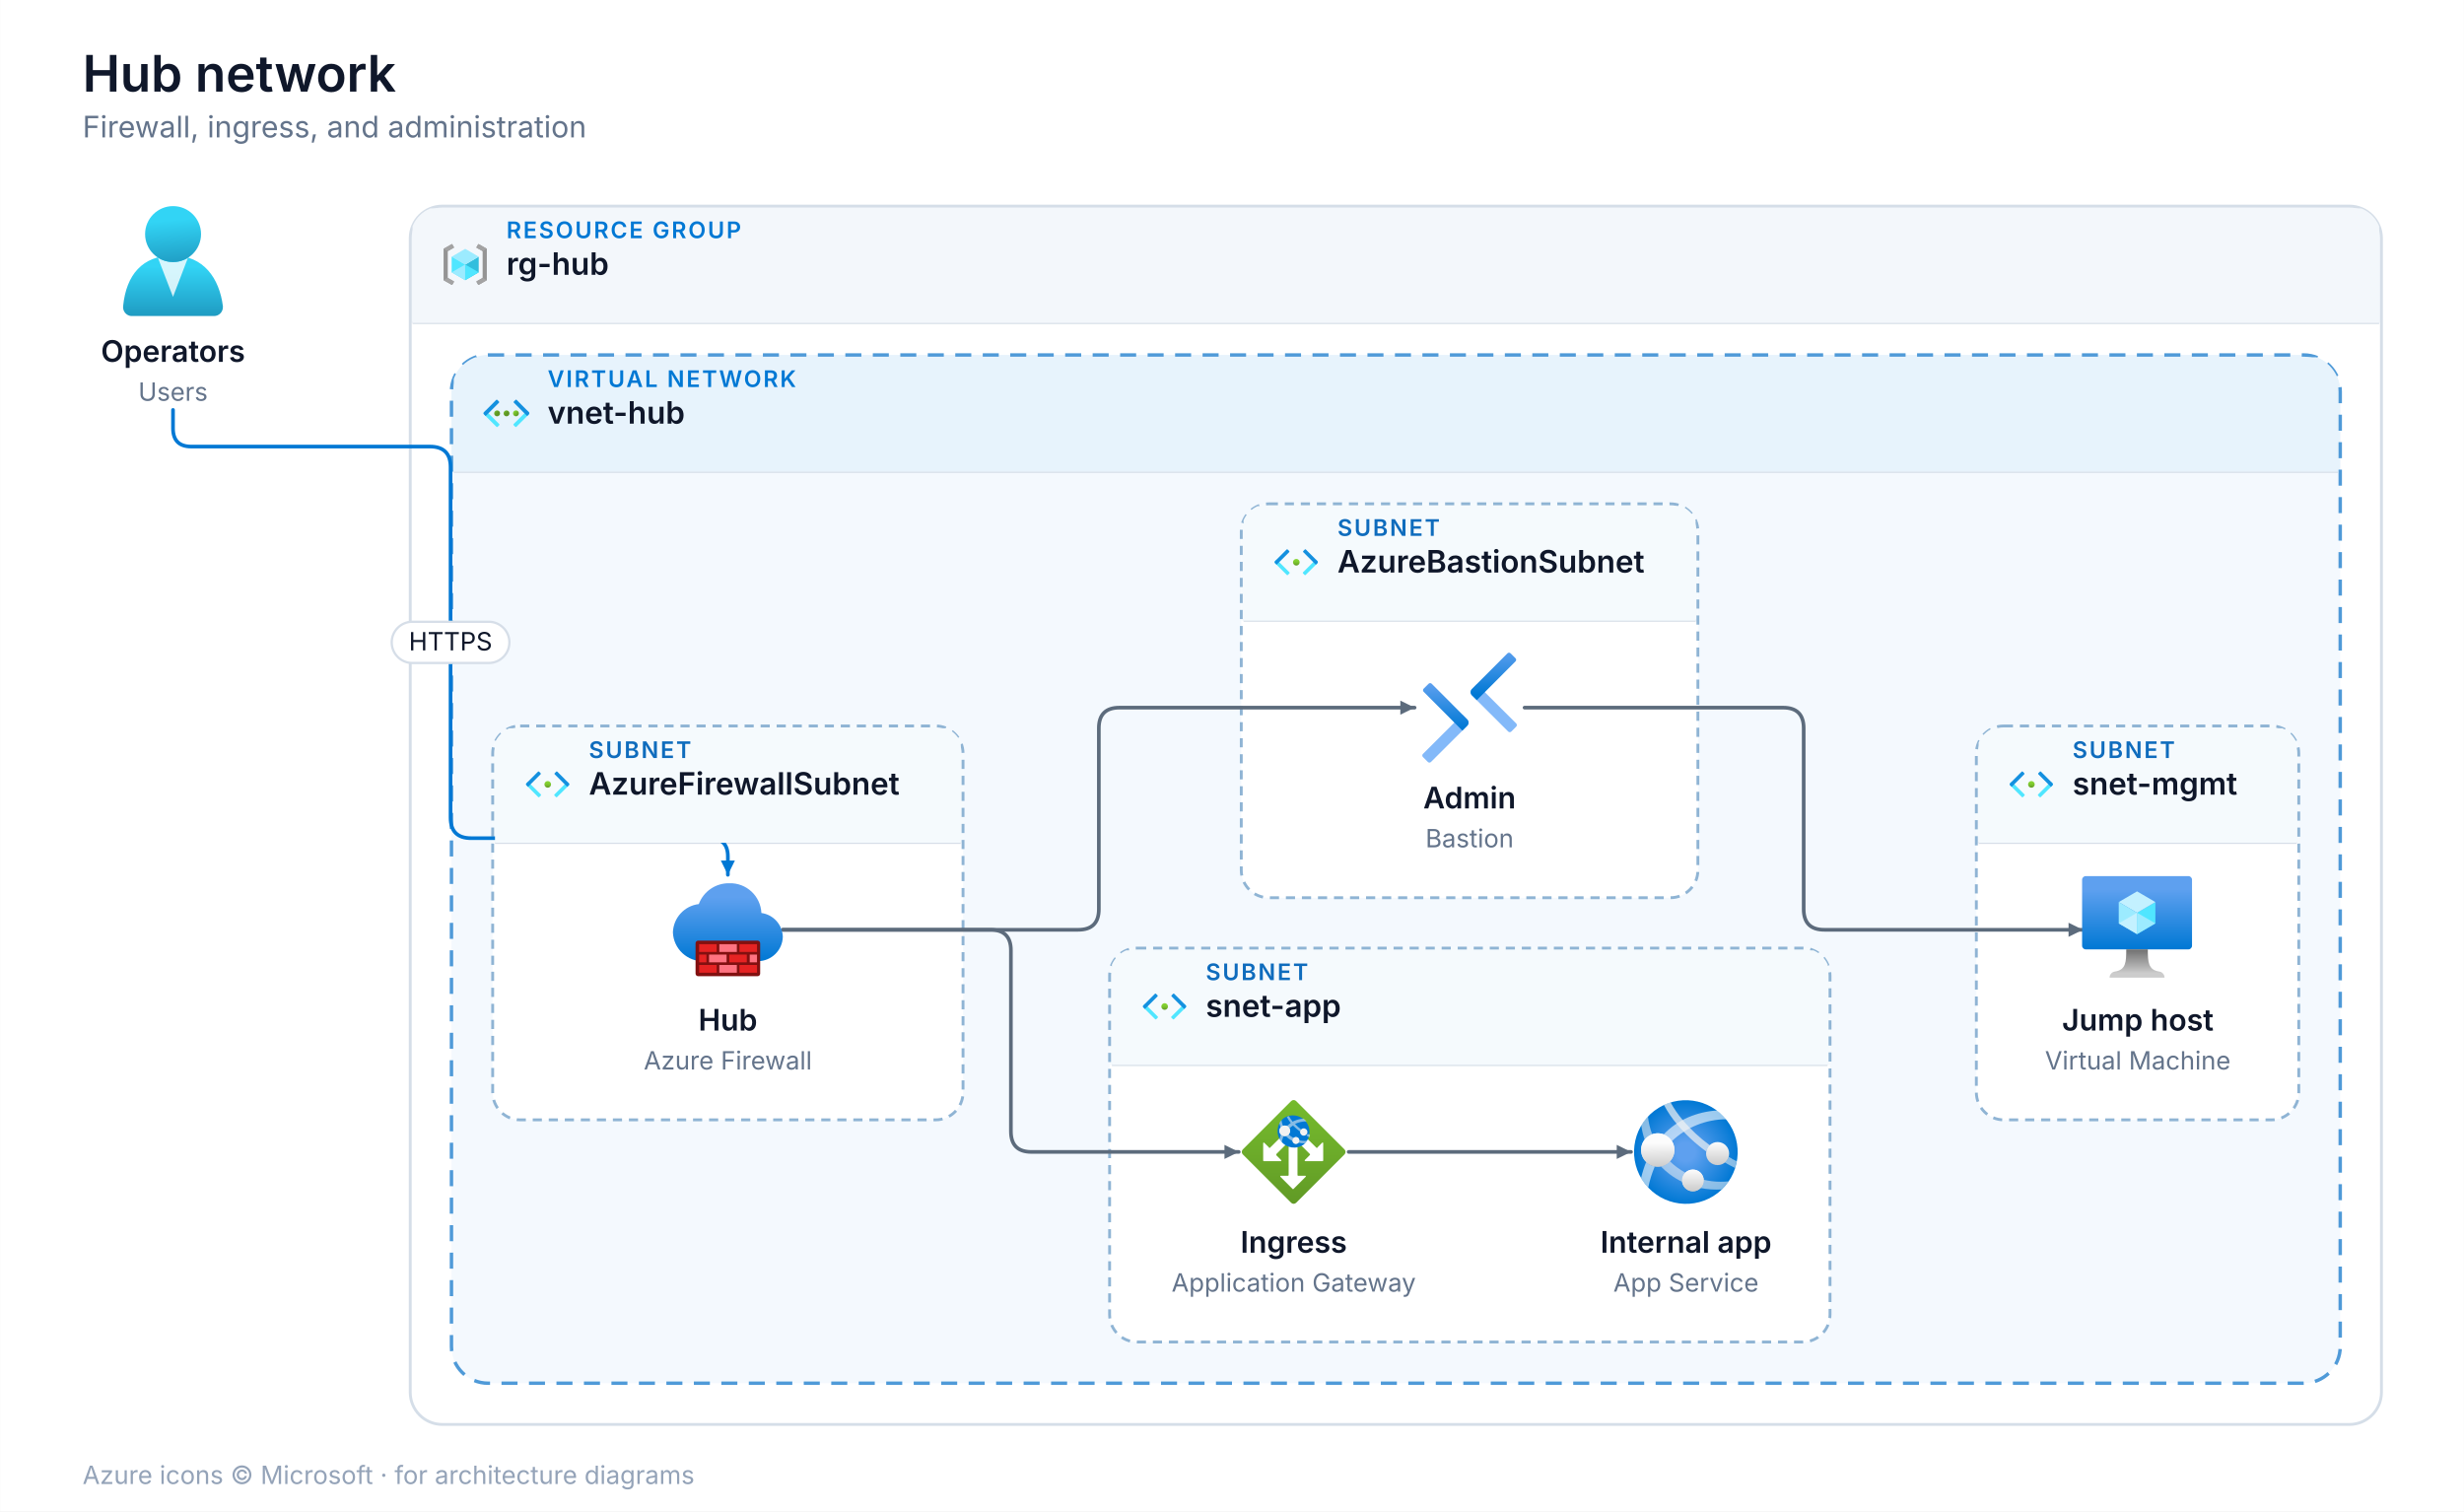
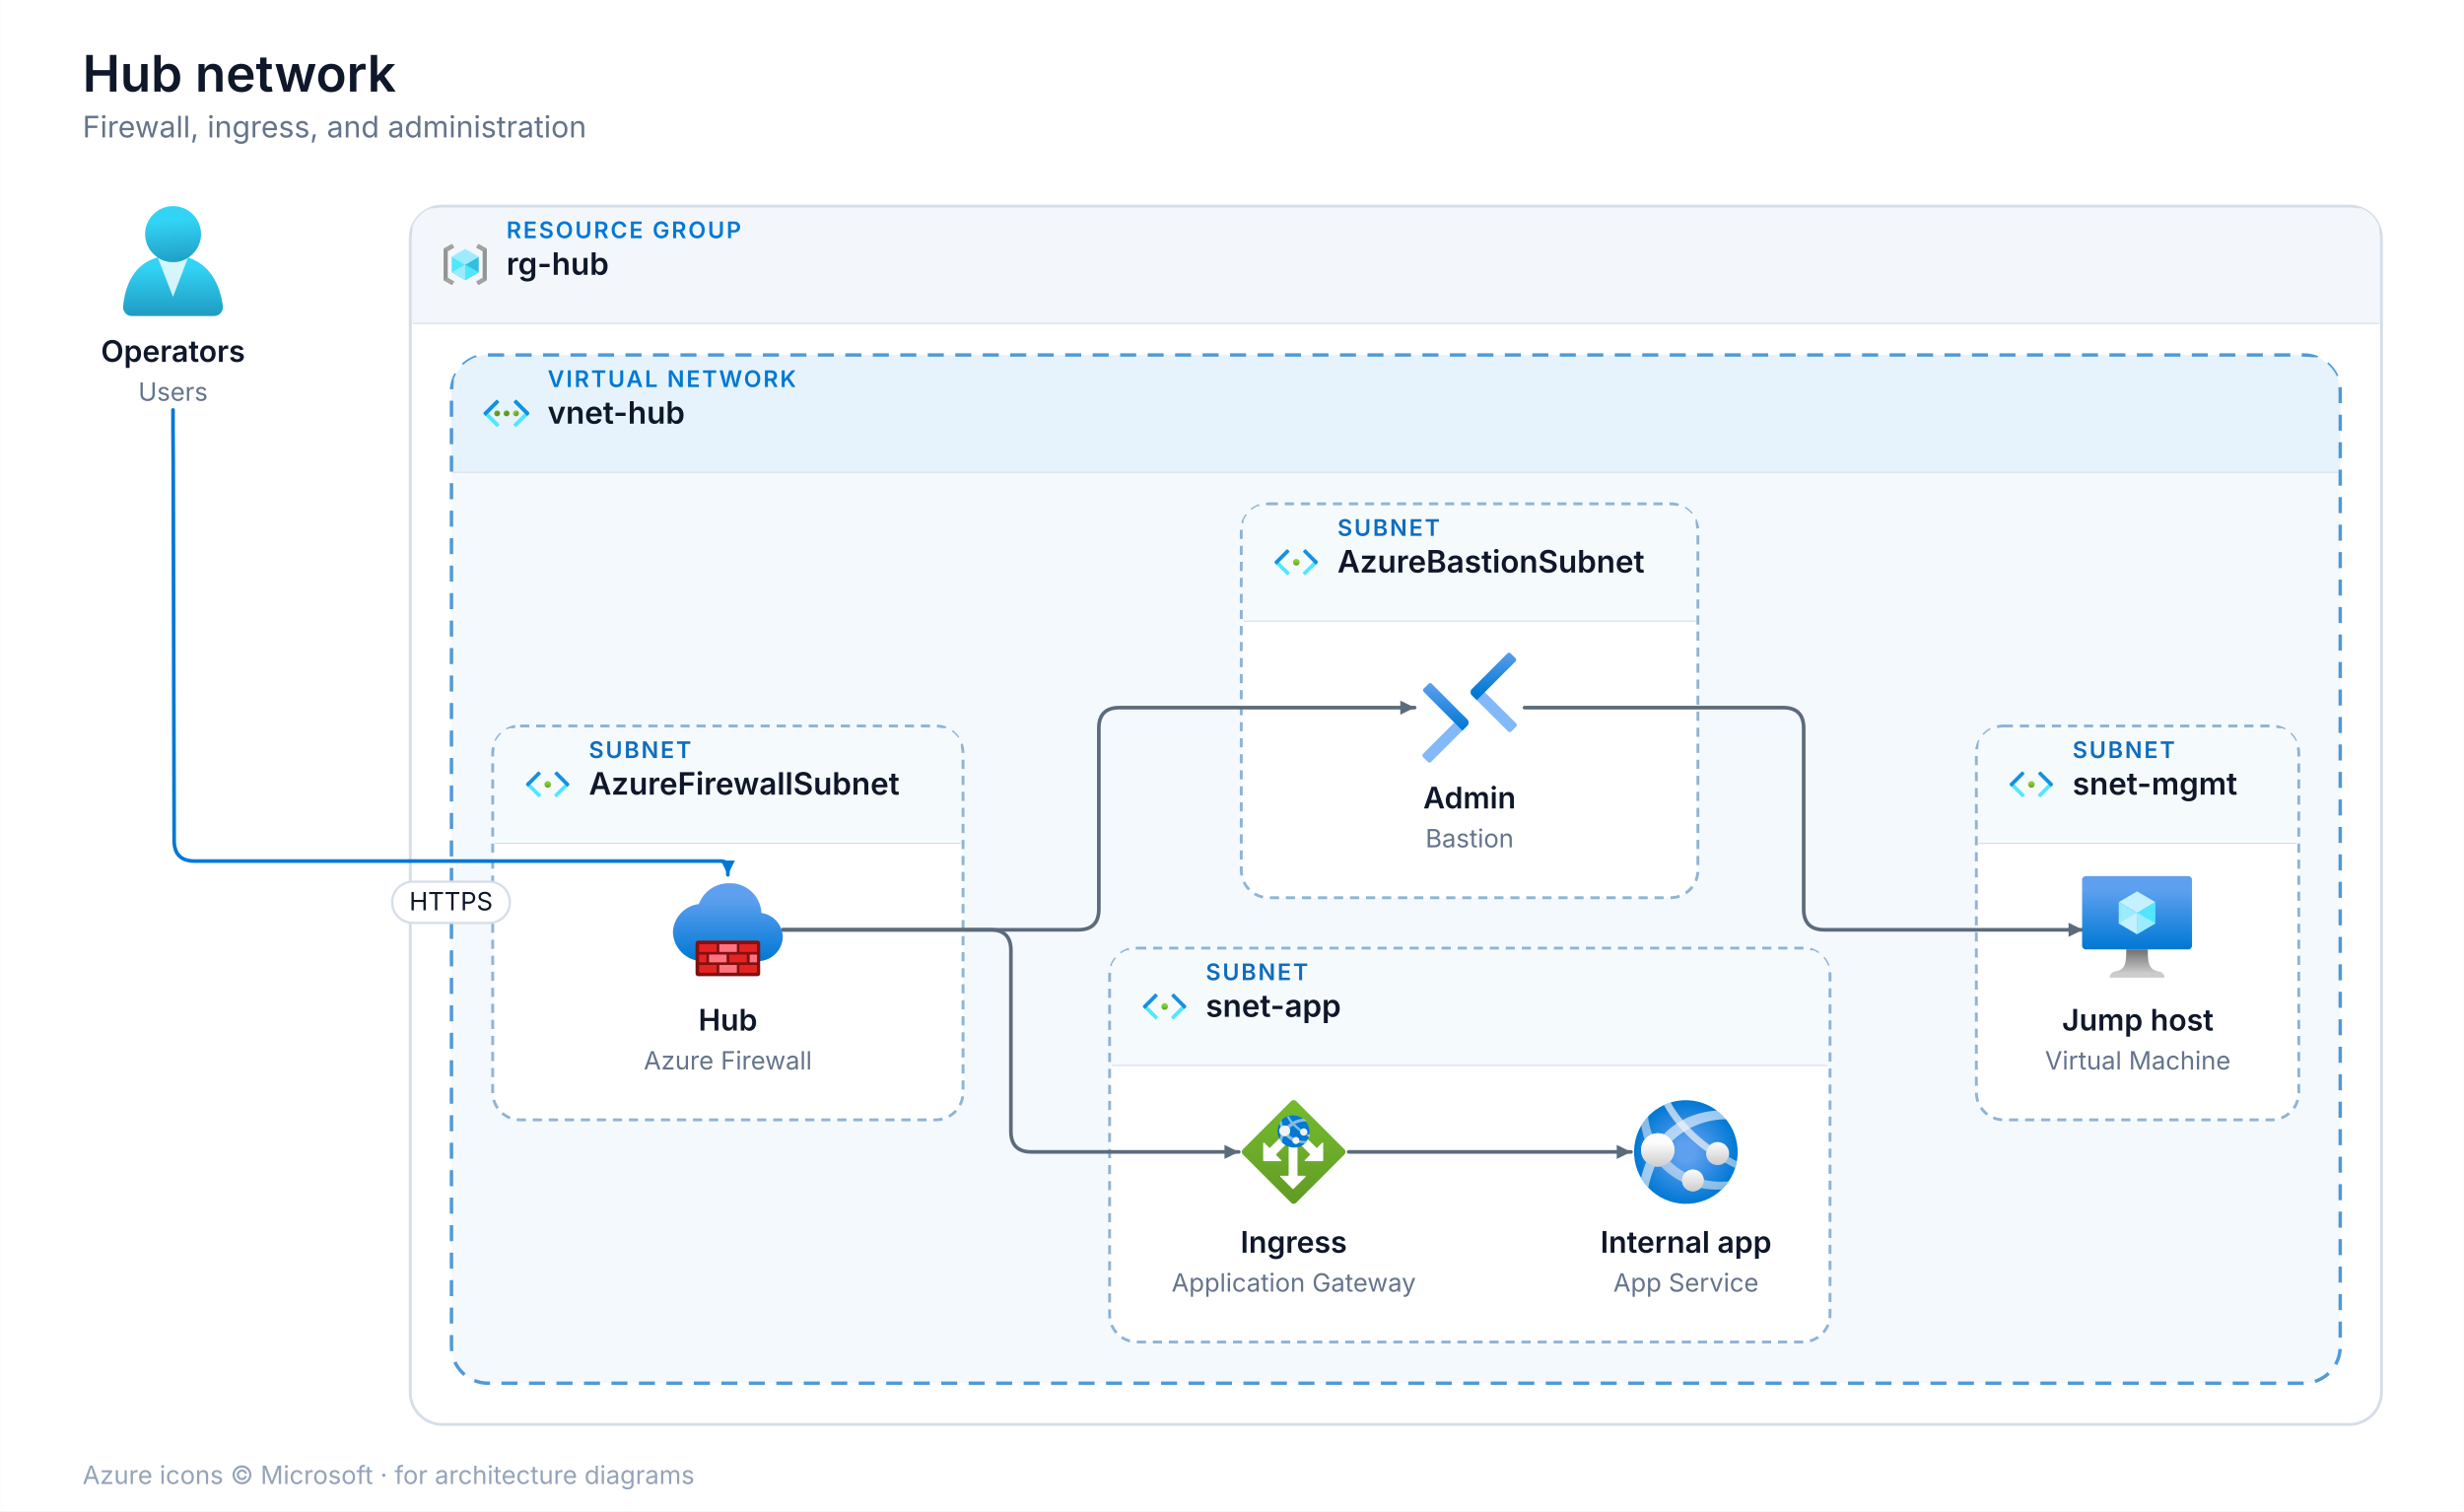
<svg xmlns="http://www.w3.org/2000/svg" width="1076" height="660" viewBox="0 0 1075.9 660.0" role="img" text-rendering="optimizeLegibility">
  <rect width="100%" height="100%" fill="#FFFFFF" />
  <defs>
    <marker id="arrow-0078D4" viewBox="0 0 10 10" refX="8.6" refY="5" markerWidth="8" markerHeight="8" orient="auto-start-reverse" markerUnits="userSpaceOnUse">
      <path d="M0.8 1.15 L8.6 5 L0.8 8.85 Z" fill="#0078D4" />
    </marker>
    <marker id="arrow-5C6B7C" viewBox="0 0 10 10" refX="8.6" refY="5" markerWidth="8" markerHeight="8" orient="auto-start-reverse" markerUnits="userSpaceOnUse">
      <path d="M0.8 1.15 L8.6 5 L0.8 8.85 Z" fill="#5C6B7C" />
    </marker>
    <clipPath id="clip1">
      <rect x="179.1" y="90.0" width="860.8" height="532.0" rx="14" />
    </clipPath>
    <clipPath id="clip2">
      <rect x="197.1" y="155.0" width="824.8" height="449.0" rx="16" />
    </clipPath>
    <clipPath id="clip3">
      <rect x="215.1" y="317.0" width="205.4" height="172.0" rx="12" />
    </clipPath>
    <clipPath id="clip4">
      <rect x="484.5" y="414.0" width="314.6" height="172.0" rx="12" />
    </clipPath>
    <clipPath id="clip5">
      <rect x="542.0" y="220.0" width="199.4" height="172.0" rx="12" />
    </clipPath>
    <clipPath id="clip6">
      <rect x="863.0" y="317.0" width="140.8" height="172.0" rx="12" />
    </clipPath>
  </defs>
  <g clip-path="url(#clip1)">
    <rect x="179.1" y="90.0" width="860.8" height="532.0" fill="#FFFFFF" />
    <rect x="179.1" y="90.0" width="860.8" height="51.0" fill="#F3F7FB" />
  </g>
  <rect x="179.1" y="90.0" width="860.8" height="532.0" rx="14" ry="14" fill="none" stroke="#D5DEE8" stroke-width="1.25" />
  <line x1="180.1" y1="141.0" x2="1038.9" y2="141.0" stroke="#D6DEE8" stroke-width="1" />
  <g clip-path="url(#clip2)">
    <rect x="197.1" y="155.0" width="824.8" height="449.0" fill="#F4F9FE" />
    <rect x="197.1" y="155.0" width="824.8" height="51.0" fill="#E7F3FC" />
  </g>
  <rect x="197.1" y="155.0" width="824.8" height="449.0" rx="16" ry="16" fill="none" stroke="#4F9AD8" stroke-width="1.5" stroke-dasharray="7 5" />
  <line x1="198.1" y1="206.0" x2="1020.9" y2="206.0" stroke="#D6DEE8" stroke-width="1" />
  <g clip-path="url(#clip3)">
    <rect x="215.1" y="317.0" width="205.4" height="172.0" fill="#FFFFFF" />
    <rect x="215.1" y="317.0" width="205.4" height="51.0" fill="#F5FAFD" />
  </g>
  <rect x="215.1" y="317.0" width="205.4" height="172.0" rx="12" ry="12" fill="none" stroke="#8FB4D4" stroke-width="1.25" stroke-dasharray="4 3" />
  <line x1="216.1" y1="368.0" x2="419.5" y2="368.0" stroke="#D6DEE8" stroke-width="1" />
  <g clip-path="url(#clip4)">
    <rect x="484.5" y="414.0" width="314.6" height="172.0" fill="#FFFFFF" />
    <rect x="484.5" y="414.0" width="314.6" height="51.0" fill="#F5FAFD" />
  </g>
  <rect x="484.5" y="414.0" width="314.6" height="172.0" rx="12" ry="12" fill="none" stroke="#8FB4D4" stroke-width="1.25" stroke-dasharray="4 3" />
  <line x1="485.5" y1="465.0" x2="798.0" y2="465.0" stroke="#D6DEE8" stroke-width="1" />
  <g clip-path="url(#clip5)">
    <rect x="542.0" y="220.0" width="199.4" height="172.0" fill="#FFFFFF" />
    <rect x="542.0" y="220.0" width="199.4" height="51.0" fill="#F5FAFD" />
  </g>
  <rect x="542.0" y="220.0" width="199.4" height="172.0" rx="12" ry="12" fill="none" stroke="#8FB4D4" stroke-width="1.25" stroke-dasharray="4 3" />
  <line x1="543.0" y1="271.0" x2="740.5" y2="271.0" stroke="#D6DEE8" stroke-width="1" />
  <g clip-path="url(#clip6)">
    <rect x="863.0" y="317.0" width="140.8" height="172.0" fill="#FFFFFF" />
    <rect x="863.0" y="317.0" width="140.8" height="51.0" fill="#F5FAFD" />
  </g>
  <rect x="863.0" y="317.0" width="140.8" height="172.0" rx="12" ry="12" fill="none" stroke="#8FB4D4" stroke-width="1.25" stroke-dasharray="4 3" />
  <line x1="864.0" y1="368.0" x2="1002.9" y2="368.0" stroke="#D6DEE8" stroke-width="1" />
-   <path d="M 75.5 179.0 L 75.5 187.0 Q 75.5 195.0 83.5 195.0 L 187.7 195.0 Q 196.7 195.0 196.7 204.0 L 196.7 357.0 Q 196.7 366.0 205.7 366.0 L 309.8 366.0 Q 317.8 366.0 317.8 374.0 L 317.8 382.0" fill="none" stroke="#0078D4" stroke-width="1.6" stroke-linecap="round" stroke-linejoin="round" marker-end="url(#arrow-0078D4)" />
+   <path d="M 75.5 179.0 L 75.5 187.0 Q 75.5 195.0 75.6 203.0 L 76.0 367.0 Q 76.0 376.0 85.0 376.0 L 314.8 376.0 Q 317.8 376.0 317.8 379.0 L 317.8 382.0" fill="none" stroke="#0078D4" stroke-width="1.6" stroke-linecap="round" stroke-linejoin="round" marker-end="url(#arrow-0078D4)" />
  <path d="M 341.8 406.0 L 432.4 406.0 Q 441.4 406.0 441.4 415.0 L 441.4 494.0 Q 441.4 503.0 450.4 503.0 L 540.9 503.0" fill="none" stroke="#5C6B7C" stroke-width="1.6" stroke-linecap="round" stroke-linejoin="round" marker-end="url(#arrow-5C6B7C)" />
  <path d="M 588.9 503.0 L 712.2 503.0" fill="none" stroke="#5C6B7C" stroke-width="1.6" stroke-linecap="round" stroke-linejoin="round" marker-end="url(#arrow-5C6B7C)" />
  <path d="M 341.8 406.0 L 470.8 406.0 Q 479.8 406.0 479.8 397.0 L 479.8 318.0 Q 479.8 309.0 488.8 309.0 L 617.7 309.0" fill="none" stroke="#5C6B7C" stroke-width="1.6" stroke-linecap="round" stroke-linejoin="round" marker-end="url(#arrow-5C6B7C)" />
  <path d="M 665.7 309.0 L 778.6 309.0 Q 787.6 309.0 787.6 318.0 L 787.6 397.0 Q 787.6 406.0 796.6 406.0 L 909.5 406.0" fill="none" stroke="#5C6B7C" stroke-width="1.6" stroke-linecap="round" stroke-linejoin="round" marker-end="url(#arrow-5C6B7C)" />
  <g clip-path="url(#clip1)">
    <rect x="180.1" y="91.0" width="858.8" height="50.0" fill="#F3F7FB" />
  </g>
  <svg x="193.1" y="105.5" width="20.0" height="20.0" viewBox="0 0 18 18" preserveAspectRatio="xMidYMid meet" overflow="visible">
    <g>
      <g>
        <path d="M.5,15.08a.16.16,0,0,0,.08.14l1.16.65L3.7,17a.17.17,0,0,0,.23-.06l.66-1.12a.16.16,0,0,0-.06-.21l-2.3-1.3a.17.17,0,0,1-.08-.14V3.85a.16.16,0,0,1,.08-.14l2.3-1.3a.16.16,0,0,0,.06-.21L3.93,1.08A.17.17,0,0,0,3.7,1L1.78,2.11l-1.2.67a.16.16,0,0,0-.08.14V15.08Z" fill="#949494" />
        <path d="M2.14,3.77l.06-.06,2.3-1.3a.14.14,0,0,0,.06-.21L3.9,1.08A.15.15,0,0,0,3.68,1L1.75,2.11.56,2.78s-.05,0-.06.06l.9.51Z" fill="#a3a3a3" />
        <path d="M4.5,15.59l-2.3-1.3a.22.22,0,0,1-.07-.09l-1.62,1,.05,0,1.15.65,2,1.11a.15.15,0,0,0,.22-.06l.66-1.12A.14.14,0,0,0,4.5,15.59Z" fill="#a3a3a3" />
      </g>
      <path d="M17.5,15.08a.16.16,0,0,1-.08.14l-1.16.65L14.3,17a.17.17,0,0,1-.23-.06l-.66-1.12a.16.16,0,0,1,.06-.21l2.3-1.3a.17.17,0,0,0,.08-.14V3.85a.16.16,0,0,0-.08-.14l-2.3-1.3a.16.16,0,0,1-.06-.21l.66-1.12A.17.17,0,0,1,14.3,1l1.92,1.09,1.2.67a.16.16,0,0,1,.08.14V15.08Z" fill="#949494" />
      <path d="M15.86,3.77l-.06-.06-2.3-1.3a.14.14,0,0,1-.06-.21l.66-1.12A.15.15,0,0,1,14.32,1l1.93,1.09,1.19.67s0,0,.06.06l-.9.51Z" fill="#a3a3a3" />
      <path d="M13.5,15.59l2.3-1.3a.22.22,0,0,0,.07-.09l1.62,1,0,0-1.15.65-2,1.11a.15.15,0,0,1-.22-.06l-.66-1.12A.14.14,0,0,1,13.5,15.59Z" fill="#a3a3a3" />
      <polygon points="14.31 5.93 14.31 12.07 8.99 15.16 8.99 9.01 14.31 5.93" fill="#32bedd" />
      <polygon points="14.31 5.93 9 9.02 3.68 5.93 9 2.84 14.31 5.93" fill="#9cebff" />
      <polygon points="8.99 9.02 8.99 15.16 3.68 12.07 3.68 5.93 8.99 9.02" fill="#50e6ff" />
      <polygon points="3.68 12.07 8.99 9.01 8.99 15.16 3.68 12.07" fill="#9cebff" />
      <polygon points="14.31 12.07 8.99 9.01 8.99 15.16 14.31 12.07" fill="#50e6ff" />
    </g>
  </svg>
  <text x="221.1" y="104.0" fill="#0078D4" font-family="&quot;Segoe UI&quot;, Inter, &quot;Helvetica Neue&quot;, Arial, sans-serif" font-size="10" font-weight="600" letter-spacing="0.08em">RESOURCE GROUP</text>
  <text x="221.1" y="120.0" fill="#0F172A" font-family="&quot;Segoe UI&quot;, Inter, &quot;Helvetica Neue&quot;, Arial, sans-serif" font-size="13.5" font-weight="600">rg-hub</text>
  <g clip-path="url(#clip2)">
    <rect x="198.1" y="156.0" width="822.8" height="50.0" fill="#E7F3FC" />
  </g>
  <svg x="211.1" y="170.5" width="20.0" height="20.0" viewBox="0 0 18 18" preserveAspectRatio="xMidYMid meet" overflow="visible">
    <defs>
      <linearGradient id="g8f020fb7e-2243-4501-8153-5d69bd3c34f7" x1="9.88" y1="8.59" x2="11.52" y2="10.23" gradientTransform="translate(2.03 -0.4) rotate(-0.08)" gradientUnits="userSpaceOnUse">
        <stop offset="0" stop-color="#86d633" />
        <stop offset="1" stop-color="#5e9624" />
      </linearGradient>
      <linearGradient id="g8b3c2bc94-8c7c-48a2-9719-6ee899a43a97" x1="6.18" y1="8.59" x2="7.81" y2="10.23" gradientUnits="userSpaceOnUse">
        <stop offset="0" stop-color="#86d633" />
        <stop offset="1" stop-color="#5e9624" />
      </linearGradient>
      <linearGradient id="g8e900c35d-0958-4d4f-b28f-302eeaaf52f5" x1="2.48" y1="8.59" x2="4.11" y2="10.23" gradientUnits="userSpaceOnUse">
        <stop offset="0" stop-color="#86d633" />
        <stop offset="1" stop-color="#5e9624" />
      </linearGradient>
    </defs>
    <circle cx="12.74" cy="8.99" r="1.16" fill="url(#g8f020fb7e-2243-4501-8153-5d69bd3c34f7)" />
    <circle cx="9.04" cy="9" r="1.16" fill="url(#g8b3c2bc94-8c7c-48a2-9719-6ee899a43a97)" />
    <circle cx="5.34" cy="9" r="1.16" fill="url(#g8e900c35d-0958-4d4f-b28f-302eeaaf52f5)" />
    <path d="M2.61,7.28h.94a.3.3,0,0,1,.3.3v6.94a.6.6,0,0,1-.6.6H2.31a0,0,0,0,1,0,0V7.58a.3.3,0,0,1,.3-.3Z" transform="translate(13.18 16.93) rotate(134.92)" fill="#50e6ff" />
    <path d="M2.56,2.91H3.5a.3.3,0,0,1,.3.3v7.43a0,0,0,0,1,0,0H2.86a.6.6,0,0,1-.6-.6V3.21a.3.3,0,0,1,.3-.3Z" transform="translate(5.66 -0.16) rotate(44.92)" fill="#1490df" />
    <path d="M14.15,7.28h.94a.6.6,0,0,1,.6.6v6.94a.3.3,0,0,1-.3.3h-.94a.3.3,0,0,1-.3-.3V7.28a0,0,0,0,1,0,0Z" transform="translate(12.32 -7.28) rotate(45.08)" fill="#50e6ff" />
    <path d="M14.81,2.91h.94a0,0,0,0,1,0,0v7.43a.3.3,0,0,1-.3.3H14.5a.3.3,0,0,1-.3-.3V3.51a.6.6,0,0,1,.6-.6Z" transform="translate(30.36 0.99) rotate(135.08)" fill="#1490df" />
  </svg>
  <text x="239.1" y="169.0" fill="#0078D4" font-family="&quot;Segoe UI&quot;, Inter, &quot;Helvetica Neue&quot;, Arial, sans-serif" font-size="10" font-weight="600" letter-spacing="0.08em">VIRTUAL NETWORK</text>
  <text x="239.1" y="185.0" fill="#0F172A" font-family="&quot;Segoe UI&quot;, Inter, &quot;Helvetica Neue&quot;, Arial, sans-serif" font-size="13.5" font-weight="600">vnet-hub</text>
  <g clip-path="url(#clip3)">
    <rect x="216.1" y="318.0" width="203.4" height="50.0" fill="#F5FAFD" />
  </g>
  <svg x="229.1" y="332.5" width="20.0" height="20.0" viewBox="0 0 18 18" preserveAspectRatio="xMidYMid meet" overflow="visible">
    <defs>
      <linearGradient id="g9bceb60dd-8b8c-4098-94f8-aeb4db2edaef" x1="9.033" y1="10.305" x2="9.033" y2="7.695" gradientUnits="userSpaceOnUse">
        <stop offset="0" stop-color="#5e9624" />
        <stop offset="0.241" stop-color="#6fb02a" />
        <stop offset="0.501" stop-color="#7cc52f" />
        <stop offset="0.756" stop-color="#83d232" />
        <stop offset="1" stop-color="#86d633" />
      </linearGradient>
    </defs>
    <g id="g9ac75c21e-2a93-464f-8048-f1518dab8b75">
      <g>
        <path d="M9.031,7.7A1.305,1.305,0,1,0,10.338,9,1.305,1.305,0,0,0,9.031,7.7Z" fill="url(#g9bceb60dd-8b8c-4098-94f8-aeb4db2edaef)" />
        <g>
          <path d="M2.961,7.374h.888a.284.284,0,0,1,.284.284v6.551a.568.568,0,0,1-.568.568H2.677a0,0,0,0,1,0,0V7.659A.284.284,0,0,1,2.961,7.374Z" transform="translate(13.653 16.485) rotate(134.919)" fill="#50e6ff" />
          <path d="M2.913,3.244H3.8a.284.284,0,0,1,.284.284v7.015a0,0,0,0,1,0,0H3.2a.568.568,0,0,1-.568-.568V3.528a.284.284,0,0,1,.284-.284Z" transform="translate(5.847 -0.358) rotate(44.919)" fill="#1490df" />
          <path d="M13.867,7.374h.888a.568.568,0,0,1,.568.568v6.551a.284.284,0,0,1-.284.284h-.888a.284.284,0,0,1-.284-.284V7.374a0,0,0,0,1,0,0Z" transform="translate(12.132 -7.079) rotate(45.081)" fill="#50e6ff" />
          <path d="M14.483,3.244h.888a0,0,0,0,1,0,0v7.015a.284.284,0,0,1-.284.284H14.2a.284.284,0,0,1-.284-.284V3.812a.568.568,0,0,1,.568-.568Z" transform="translate(29.879 1.435) rotate(135.081)" fill="#1490df" />
        </g>
      </g>
    </g>
  </svg>
  <text x="257.1" y="331.0" fill="#0F6CBD" font-family="&quot;Segoe UI&quot;, Inter, &quot;Helvetica Neue&quot;, Arial, sans-serif" font-size="10" font-weight="600" letter-spacing="0.08em">SUBNET</text>
  <text x="257.1" y="347.0" fill="#0F172A" font-family="&quot;Segoe UI&quot;, Inter, &quot;Helvetica Neue&quot;, Arial, sans-serif" font-size="13.5" font-weight="600">AzureFirewallSubnet</text>
  <g clip-path="url(#clip4)">
    <rect x="485.5" y="415.0" width="312.6" height="50.0" fill="#F5FAFD" />
  </g>
  <svg x="498.5" y="429.5" width="20.0" height="20.0" viewBox="0 0 18 18" preserveAspectRatio="xMidYMid meet" overflow="visible">
    <defs>
      <linearGradient id="g10bceb60dd-8b8c-4098-94f8-aeb4db2edaef" x1="9.033" y1="10.305" x2="9.033" y2="7.695" gradientUnits="userSpaceOnUse">
        <stop offset="0" stop-color="#5e9624" />
        <stop offset="0.241" stop-color="#6fb02a" />
        <stop offset="0.501" stop-color="#7cc52f" />
        <stop offset="0.756" stop-color="#83d232" />
        <stop offset="1" stop-color="#86d633" />
      </linearGradient>
    </defs>
    <g id="g10ac75c21e-2a93-464f-8048-f1518dab8b75">
      <g>
        <path d="M9.031,7.7A1.305,1.305,0,1,0,10.338,9,1.305,1.305,0,0,0,9.031,7.7Z" fill="url(#g10bceb60dd-8b8c-4098-94f8-aeb4db2edaef)" />
        <g>
          <path d="M2.961,7.374h.888a.284.284,0,0,1,.284.284v6.551a.568.568,0,0,1-.568.568H2.677a0,0,0,0,1,0,0V7.659A.284.284,0,0,1,2.961,7.374Z" transform="translate(13.653 16.485) rotate(134.919)" fill="#50e6ff" />
          <path d="M2.913,3.244H3.8a.284.284,0,0,1,.284.284v7.015a0,0,0,0,1,0,0H3.2a.568.568,0,0,1-.568-.568V3.528a.284.284,0,0,1,.284-.284Z" transform="translate(5.847 -0.358) rotate(44.919)" fill="#1490df" />
          <path d="M13.867,7.374h.888a.568.568,0,0,1,.568.568v6.551a.284.284,0,0,1-.284.284h-.888a.284.284,0,0,1-.284-.284V7.374a0,0,0,0,1,0,0Z" transform="translate(12.132 -7.079) rotate(45.081)" fill="#50e6ff" />
          <path d="M14.483,3.244h.888a0,0,0,0,1,0,0v7.015a.284.284,0,0,1-.284.284H14.2a.284.284,0,0,1-.284-.284V3.812a.568.568,0,0,1,.568-.568Z" transform="translate(29.879 1.435) rotate(135.081)" fill="#1490df" />
        </g>
      </g>
    </g>
  </svg>
  <text x="526.5" y="428.0" fill="#0F6CBD" font-family="&quot;Segoe UI&quot;, Inter, &quot;Helvetica Neue&quot;, Arial, sans-serif" font-size="10" font-weight="600" letter-spacing="0.08em">SUBNET</text>
  <text x="526.5" y="444.0" fill="#0F172A" font-family="&quot;Segoe UI&quot;, Inter, &quot;Helvetica Neue&quot;, Arial, sans-serif" font-size="13.5" font-weight="600">snet-app</text>
  <g clip-path="url(#clip5)">
    <rect x="543.0" y="221.0" width="197.4" height="50.0" fill="#F5FAFD" />
  </g>
  <svg x="556.0" y="235.5" width="20.0" height="20.0" viewBox="0 0 18 18" preserveAspectRatio="xMidYMid meet" overflow="visible">
    <defs>
      <linearGradient id="g11bceb60dd-8b8c-4098-94f8-aeb4db2edaef" x1="9.033" y1="10.305" x2="9.033" y2="7.695" gradientUnits="userSpaceOnUse">
        <stop offset="0" stop-color="#5e9624" />
        <stop offset="0.241" stop-color="#6fb02a" />
        <stop offset="0.501" stop-color="#7cc52f" />
        <stop offset="0.756" stop-color="#83d232" />
        <stop offset="1" stop-color="#86d633" />
      </linearGradient>
    </defs>
    <g id="g11ac75c21e-2a93-464f-8048-f1518dab8b75">
      <g>
        <path d="M9.031,7.7A1.305,1.305,0,1,0,10.338,9,1.305,1.305,0,0,0,9.031,7.7Z" fill="url(#g11bceb60dd-8b8c-4098-94f8-aeb4db2edaef)" />
        <g>
          <path d="M2.961,7.374h.888a.284.284,0,0,1,.284.284v6.551a.568.568,0,0,1-.568.568H2.677a0,0,0,0,1,0,0V7.659A.284.284,0,0,1,2.961,7.374Z" transform="translate(13.653 16.485) rotate(134.919)" fill="#50e6ff" />
          <path d="M2.913,3.244H3.8a.284.284,0,0,1,.284.284v7.015a0,0,0,0,1,0,0H3.2a.568.568,0,0,1-.568-.568V3.528a.284.284,0,0,1,.284-.284Z" transform="translate(5.847 -0.358) rotate(44.919)" fill="#1490df" />
          <path d="M13.867,7.374h.888a.568.568,0,0,1,.568.568v6.551a.284.284,0,0,1-.284.284h-.888a.284.284,0,0,1-.284-.284V7.374a0,0,0,0,1,0,0Z" transform="translate(12.132 -7.079) rotate(45.081)" fill="#50e6ff" />
          <path d="M14.483,3.244h.888a0,0,0,0,1,0,0v7.015a.284.284,0,0,1-.284.284H14.2a.284.284,0,0,1-.284-.284V3.812a.568.568,0,0,1,.568-.568Z" transform="translate(29.879 1.435) rotate(135.081)" fill="#1490df" />
        </g>
      </g>
    </g>
  </svg>
  <text x="584.0" y="234.0" fill="#0F6CBD" font-family="&quot;Segoe UI&quot;, Inter, &quot;Helvetica Neue&quot;, Arial, sans-serif" font-size="10" font-weight="600" letter-spacing="0.08em">SUBNET</text>
  <text x="584.0" y="250.0" fill="#0F172A" font-family="&quot;Segoe UI&quot;, Inter, &quot;Helvetica Neue&quot;, Arial, sans-serif" font-size="13.5" font-weight="600">AzureBastionSubnet</text>
  <g clip-path="url(#clip6)">
    <rect x="864.0" y="318.0" width="138.8" height="50.0" fill="#F5FAFD" />
  </g>
  <svg x="877.0" y="332.5" width="20.0" height="20.0" viewBox="0 0 18 18" preserveAspectRatio="xMidYMid meet" overflow="visible">
    <defs>
      <linearGradient id="g12bceb60dd-8b8c-4098-94f8-aeb4db2edaef" x1="9.033" y1="10.305" x2="9.033" y2="7.695" gradientUnits="userSpaceOnUse">
        <stop offset="0" stop-color="#5e9624" />
        <stop offset="0.241" stop-color="#6fb02a" />
        <stop offset="0.501" stop-color="#7cc52f" />
        <stop offset="0.756" stop-color="#83d232" />
        <stop offset="1" stop-color="#86d633" />
      </linearGradient>
    </defs>
    <g id="g12ac75c21e-2a93-464f-8048-f1518dab8b75">
      <g>
        <path d="M9.031,7.7A1.305,1.305,0,1,0,10.338,9,1.305,1.305,0,0,0,9.031,7.7Z" fill="url(#g12bceb60dd-8b8c-4098-94f8-aeb4db2edaef)" />
        <g>
          <path d="M2.961,7.374h.888a.284.284,0,0,1,.284.284v6.551a.568.568,0,0,1-.568.568H2.677a0,0,0,0,1,0,0V7.659A.284.284,0,0,1,2.961,7.374Z" transform="translate(13.653 16.485) rotate(134.919)" fill="#50e6ff" />
          <path d="M2.913,3.244H3.8a.284.284,0,0,1,.284.284v7.015a0,0,0,0,1,0,0H3.2a.568.568,0,0,1-.568-.568V3.528a.284.284,0,0,1,.284-.284Z" transform="translate(5.847 -0.358) rotate(44.919)" fill="#1490df" />
          <path d="M13.867,7.374h.888a.568.568,0,0,1,.568.568v6.551a.284.284,0,0,1-.284.284h-.888a.284.284,0,0,1-.284-.284V7.374a0,0,0,0,1,0,0Z" transform="translate(12.132 -7.079) rotate(45.081)" fill="#50e6ff" />
          <path d="M14.483,3.244h.888a0,0,0,0,1,0,0v7.015a.284.284,0,0,1-.284.284H14.2a.284.284,0,0,1-.284-.284V3.812a.568.568,0,0,1,.568-.568Z" transform="translate(29.879 1.435) rotate(135.081)" fill="#1490df" />
        </g>
      </g>
    </g>
  </svg>
  <text x="905.0" y="331.0" fill="#0F6CBD" font-family="&quot;Segoe UI&quot;, Inter, &quot;Helvetica Neue&quot;, Arial, sans-serif" font-size="10" font-weight="600" letter-spacing="0.08em">SUBNET</text>
  <text x="905.0" y="347.0" fill="#0F172A" font-family="&quot;Segoe UI&quot;, Inter, &quot;Helvetica Neue&quot;, Arial, sans-serif" font-size="13.5" font-weight="600">snet-mgmt</text>
  <svg x="51.5" y="90.0" width="48.0" height="48.0" viewBox="0 0 18 18" preserveAspectRatio="xMidYMid meet" overflow="visible">
    <defs>
      <linearGradient id="n13be92901b-ec33-4c65-adf1-9b0eed06d677" x1="9" y1="6.88" x2="9" y2="20.45" gradientUnits="userSpaceOnUse">
        <stop offset="0.22" stop-color="#32d4f5" />
        <stop offset="1" stop-color="#198ab3" />
      </linearGradient>
      <linearGradient id="n13b46fc246-25d8-4398-8779-1042e8cacae7" x1="8.61" y1="-0.4" x2="9.6" y2="11.92" gradientUnits="userSpaceOnUse">
        <stop offset="0.22" stop-color="#32d4f5" />
        <stop offset="1" stop-color="#198ab3" />
      </linearGradient>
    </defs>
    <path d="M15.72,18a1.45,1.45,0,0,0,1.45-1.45.47.47,0,0,0,0-.17C16.59,11.81,14,8.09,9,8.09S1.34,11.24.83,16.39A1.46,1.46,0,0,0,2.14,18H15.72Z" fill="url(#n13be92901b-ec33-4c65-adf1-9b0eed06d677)" />
    <path d="M9,9.17a4.59,4.59,0,0,1-2.48-.73L9,14.86l2.44-6.38A4.53,4.53,0,0,1,9,9.17Z" fill="#fff" opacity="0.8" />
    <circle cx="9.01" cy="4.58" r="4.58" fill="url(#n13b46fc246-25d8-4398-8779-1042e8cacae7)" />
  </svg>
  <text x="75.5" y="158.0" text-anchor="middle" fill="#0F172A" font-family="&quot;Segoe UI&quot;, Inter, &quot;Helvetica Neue&quot;, Arial, sans-serif" font-size="13" font-weight="600">Operators</text>
  <text x="75.5" y="175.0" text-anchor="middle" fill="#64748B" font-family="&quot;Segoe UI&quot;, Inter, &quot;Helvetica Neue&quot;, Arial, sans-serif" font-size="11">Users</text>
  <svg x="293.8" y="382.0" width="48.0" height="48.0" viewBox="0 0 18 18" preserveAspectRatio="xMidYMid meet" overflow="visible">
    <defs>
      <linearGradient id="n14b012de7b-7a0e-4618-9fec-703622e3e8c3" x1="9" y1="14.14" x2="9" y2="1.38" gradientUnits="userSpaceOnUse">
        <stop offset="0" stop-color="#0078d4" />
        <stop offset="0.82" stop-color="#5ea0ef" />
      </linearGradient>
    </defs>
    <path d="M18,10.14a4.06,4.06,0,0,0-3.51-3.89A5.1,5.1,0,0,0,9.24,1.38a5.23,5.23,0,0,0-5,3.41A4.82,4.82,0,0,0,0,9.43a4.9,4.9,0,0,0,5.07,4.71l.44,0h8.21a1.46,1.46,0,0,0,.22,0A4.1,4.1,0,0,0,18,10.14Z" fill="url(#n14b012de7b-7a0e-4618-9fec-703622e3e8c3)" />
    <path d="M14.29,11.19a.42.42,0,0,0-.42-.41H4.13a.42.42,0,0,0-.42.41v5a.42.42,0,0,0,.42.41h9.74a.42.42,0,0,0,.42-.41v-5Z" fill="#821010" />
    <rect x="4.3" y="11.36" width="2.87" height="1.27" fill="#e62323" />
    <rect x="7.6" y="11.36" width="2.87" height="1.27" fill="#ff7381" />
    <rect x="10.9" y="11.36" width="2.87" height="1.27" fill="#e62323" />
    <rect x="4.3" y="13.06" width="1.19" height="1.27" fill="#e62323" />
    <rect x="12.58" y="13.06" width="1.19" height="1.27" fill="#ff7381" />
    <rect x="5.92" y="13.06" width="2.87" height="1.27" fill="#ff7381" />
    <rect x="9.23" y="13.06" width="2.87" height="1.27" fill="#e62323" />
    <rect x="4.3" y="14.76" width="2.87" height="1.27" fill="#e62323" />
    <rect x="7.6" y="14.76" width="2.87" height="1.27" fill="#ff7381" />
    <rect x="10.9" y="14.76" width="2.87" height="1.27" fill="#e62323" />
  </svg>
  <text x="317.8" y="450.0" text-anchor="middle" fill="#0F172A" font-family="&quot;Segoe UI&quot;, Inter, &quot;Helvetica Neue&quot;, Arial, sans-serif" font-size="13" font-weight="600">Hub</text>
  <text x="317.8" y="467.0" text-anchor="middle" fill="#64748B" font-family="&quot;Segoe UI&quot;, Inter, &quot;Helvetica Neue&quot;, Arial, sans-serif" font-size="11">Azure Firewall</text>
  <svg x="540.9" y="479.0" width="48.0" height="48.0" viewBox="0 0 18 18" preserveAspectRatio="xMidYMid meet" overflow="visible">
    <defs>
      <linearGradient id="n15f6d5399b-a5cb-4c09-96cc-9e3bb1af2386" x1="9" y1="19.25" x2="9" y2="-0.46" gradientTransform="translate(9 -3.73) rotate(45)" gradientUnits="userSpaceOnUse">
        <stop offset="0" stop-color="#5e9624" />
        <stop offset="0.55" stop-color="#6dad2a" />
        <stop offset="1" stop-color="#76bc2d" />
      </linearGradient>
      <linearGradient id="n15a43242a2-4d95-4f6d-8870-2702ceb6aebc" x1="7.54" y1="6.44" x2="7.53" y2="5.18" gradientUnits="userSpaceOnUse">
        <stop offset="0" stop-color="#ccc" />
        <stop offset="0.12" stop-color="#d7d7d7" />
        <stop offset="0.42" stop-color="#ebebeb" />
        <stop offset="0.72" stop-color="#f8f8f8" />
        <stop offset="1" stop-color="#fcfcfc" />
      </linearGradient>
      <linearGradient id="n15eedce6dd-706a-43c4-ac66-66b73578221d" x1="9.36" y1="7.69" x2="9.36" y2="6.57" href="#n15a43242a2-4d95-4f6d-8870-2702ceb6aebc" />
    </defs>
    <rect x="2.82" y="2.82" width="12.35" height="12.35" rx="0.57" transform="translate(-3.73 9) rotate(-45)" fill="url(#n15f6d5399b-a5cb-4c09-96cc-9e3bb1af2386)" />
    <g>
      <path d="M10.89,10.51h2.84a.11.11,0,0,0,.1-.11V7.57a.1.1,0,0,0-.18-.07l-.78.78,0,.05a.1.1,0,0,1-.14,0L9.26,4.91a.1.1,0,0,0-.14,0l-.88.88a.11.11,0,0,0,0,.15l3.41,3.41a.11.11,0,0,1,0,.15l-.05.05-.78.78A.11.11,0,0,0,10.89,10.51Z" fill="#fff" />
      <path d="M6.92,10.51H4.08A.11.11,0,0,1,4,10.4V7.57a.1.1,0,0,1,.17-.07l.79.78,0,.05a.1.1,0,0,0,.14,0L8.55,4.91a.1.1,0,0,1,.14,0l.88.88a.11.11,0,0,1,0,.15L6.16,9.35a.11.11,0,0,0,0,.15l0,.05.78.78A.11.11,0,0,1,6.92,10.51Z" fill="#fff" />
      <path d="M6.82,13.07l2,2a.1.1,0,0,0,.14,0l2-2a.1.1,0,0,0-.07-.17H9.72a.11.11,0,0,1-.1-.1V8a.1.1,0,0,0-.1-.11H8.28A.11.11,0,0,0,8.17,8V12.8a.1.1,0,0,1-.1.1H6.89A.1.1,0,0,0,6.82,13.07Z" fill="#fff" />
    </g>
    <path id="n15ac0a9c0c-2e8c-4843-b02b-2fadf76b27d0" d="M10.65,7.78A2.71,2.71,0,0,1,7.33,3.5l0,0a2.71,2.71,0,0,1,3.29,4.3" fill="#0078d4" />
    <circle cx="7.53" cy="5.55" r="0.87" fill="url(#n15a43242a2-4d95-4f6d-8870-2702ceb6aebc)" />
    <g>
      <path d="M6.67,7l.19.3L7,7.5a5.94,5.94,0,0,1,.34-1.1.85.85,0,0,1-.45-.23A6.71,6.71,0,0,0,6.67,7Z" fill="#f2f2f2" opacity="0.55" />
      <path d="M7.24,4.73A4,4,0,0,1,7,3.8a2.48,2.48,0,0,0-.34.46A3.51,3.51,0,0,0,6.86,5,1,1,0,0,1,7.24,4.73Z" fill="#f2f2f2" opacity="0.55" />
      <path d="M8.17,6.14a.87.87,0,0,1-.48.26,4.62,4.62,0,0,0,.46.41,4.14,4.14,0,0,0,.65.39V7.13A.53.53,0,0,1,9,6.73,3.6,3.6,0,0,1,8.17,6.14Z" fill="#f2f2f2" opacity="0.55" />
      <path d="M10.79,7.2a4.14,4.14,0,0,1-.87-.1v0a.55.55,0,0,1-.16.39,3.84,3.84,0,0,0,1.08.08,2.93,2.93,0,0,0,.37-.42Z" fill="#f2f2f2" opacity="0.55" />
    </g>
    <circle cx="9.36" cy="7.13" r="0.56" fill="url(#n15eedce6dd-706a-43c4-ac66-66b73578221d)" />
    <circle cx="10.64" cy="5.74" r="0.6" fill="#f2f2f2" />
    <g>
      <path d="M9.21,4.42A4.29,4.29,0,0,1,11.09,4a2.24,2.24,0,0,0-.47-.45,4.5,4.5,0,0,0-1.49.35c-.1,0-.19.11-.29.16h0a5.85,5.85,0,0,1-.63-.93l-.34.13a5.35,5.35,0,0,0,.65,1,3.92,3.92,0,0,0-.67.55.87.87,0,0,1,.43.35,3.29,3.29,0,0,1,.61-.48,9.16,9.16,0,0,0,1.17,1,.57.57,0,0,1,.2-.32A8.44,8.44,0,0,1,9.21,4.42Z" fill="#f2f2f2" opacity="0.55" />
      <path d="M11.55,6.09h0l-.1,0h0l-.08,0h0l-.1-.06a.61.61,0,0,1-.2.3l.12.07h0l.11.06h0l.28.14h0a3.58,3.58,0,0,0,.09-.35Z" fill="#f2f2f2" opacity="0.55" />
    </g>
    <circle cx="7.53" cy="5.55" r="0.87" fill="#f2f2f2" />
    <circle cx="9.36" cy="7.13" r="0.56" fill="#f2f2f2" />
  </svg>
  <text x="564.9" y="547.0" text-anchor="middle" fill="#0F172A" font-family="&quot;Segoe UI&quot;, Inter, &quot;Helvetica Neue&quot;, Arial, sans-serif" font-size="13" font-weight="600">Ingress</text>
  <text x="564.9" y="564.0" text-anchor="middle" fill="#64748B" font-family="&quot;Segoe UI&quot;, Inter, &quot;Helvetica Neue&quot;, Arial, sans-serif" font-size="11">Application Gateway</text>
  <svg x="712.2" y="479.0" width="48.0" height="48.0" viewBox="0 0 18 18" preserveAspectRatio="xMidYMid meet" overflow="visible">
    <defs>
      <radialGradient id="n16e2cf8746-c9a8-4eee-86c2-4951983c6032" cx="13428.81" cy="3518.86" r="56.67" gradientTransform="translate(-2005.33 -518.83) scale(0.15)" gradientUnits="userSpaceOnUse">
        <stop offset="0.18" stop-color="#5ea0ef" />
        <stop offset="1" stop-color="#0078d4" />
      </radialGradient>
      <linearGradient id="n16bdd213dd-d313-473c-8ff4-0133fd3a9033" x1="4.4" y1="11.48" x2="4.37" y2="7.53" gradientUnits="userSpaceOnUse">
        <stop offset="0" stop-color="#ccc" />
        <stop offset="1" stop-color="#fcfcfc" />
      </linearGradient>
      <linearGradient id="n16afcc63c5-3649-4476-a742-bcb53a569f3c" x1="10.13" y1="15.45" x2="10.13" y2="11.9" gradientUnits="userSpaceOnUse">
        <stop offset="0" stop-color="#ccc" />
        <stop offset="1" stop-color="#fcfcfc" />
      </linearGradient>
      <linearGradient id="n16bd873f0b-9954-4aa5-a3df-9f4c64e8729d" x1="14.18" y1="11.15" x2="14.18" y2="7.38" gradientUnits="userSpaceOnUse">
        <stop offset="0" stop-color="#ccc" />
        <stop offset="1" stop-color="#fcfcfc" />
      </linearGradient>
    </defs>
    <path id="n16ee75dd06-1aca-4f76-9d11-d05a284020ad" d="M14.21,15.72A8.5,8.5,0,0,1,3.79,2.28l.09-.06a8.5,8.5,0,0,1,10.33,13.5" fill="url(#n16e2cf8746-c9a8-4eee-86c2-4951983c6032)" />
    <path d="M6.69,7.23A13,13,0,0,1,15.6,3.65a8.47,8.47,0,0,0-1.49-1.44,14.34,14.34,0,0,0-4.69,1.1A12.54,12.54,0,0,0,5.34,6.13,2.76,2.76,0,0,1,6.69,7.23Z" fill="#fff" opacity="0.6" />
    <path d="M2.48,10.65a17.86,17.86,0,0,0-.83,2.62,7.82,7.82,0,0,0,.62.92c.18.23.35.44.55.65A17.94,17.94,0,0,1,3.9,11.37,2.76,2.76,0,0,1,2.48,10.65Z" fill="#fff" opacity="0.6" />
    <path d="M3.46,6.11a12,12,0,0,1-.69-2.94,8.15,8.15,0,0,0-1.1,1.45A12.69,12.69,0,0,0,2.24,7,2.69,2.69,0,0,1,3.46,6.11Z" fill="#f2f2f2" opacity="0.55" />
    <circle cx="4.38" cy="8.68" r="2.73" fill="url(#n16bdd213dd-d313-473c-8ff4-0133fd3a9033)" />
    <path d="M8.36,13.67A1.77,1.77,0,0,1,8.9,12.4a11.88,11.88,0,0,1-2.53-1.86,2.74,2.74,0,0,1-1.49.83,13.1,13.1,0,0,0,1.45,1.28A12.12,12.12,0,0,0,8.38,13.9,1.79,1.79,0,0,1,8.36,13.67Z" fill="#f2f2f2" opacity="0.55" />
    <path d="M14.66,13.88a12,12,0,0,1-2.76-.32.41.41,0,0,1,0,.11,1.75,1.75,0,0,1-.51,1.24,13.69,13.69,0,0,0,3.42.24A8.21,8.21,0,0,0,16,13.81,11.5,11.5,0,0,1,14.66,13.88Z" fill="#f2f2f2" opacity="0.55" />
    <circle cx="10.13" cy="13.67" r="1.78" fill="url(#n16afcc63c5-3649-4476-a742-bcb53a569f3c)" />
    <path d="M12.32,8.93a1.83,1.83,0,0,1,.61-1A25.5,25.5,0,0,1,8.47,3.79a16.91,16.91,0,0,1-2-2.92,7.64,7.64,0,0,0-1.09.42A18.14,18.14,0,0,0,7.53,4.47,26.44,26.44,0,0,0,12.32,8.93Z" fill="#f2f2f2" opacity="0.7" />
    <circle cx="14.18" cy="9.27" r="1.89" fill="url(#n16bd873f0b-9954-4aa5-a3df-9f4c64e8729d)" />
    <path d="M17.35,10.54,17,10.37l0,0-.3-.16-.06,0L16.38,10l-.07,0L16,9.8a1.76,1.76,0,0,1-.64.92c.12.08.25.15.38.22l.08.05.35.19,0,0,.86.45h0a8.63,8.63,0,0,0,.29-1.11Z" fill="#f2f2f2" opacity="0.55" />
    <circle cx="4.38" cy="8.68" r="2.73" fill="url(#n16bdd213dd-d313-473c-8ff4-0133fd3a9033)" />
    <circle cx="10.13" cy="13.67" r="1.78" fill="url(#n16afcc63c5-3649-4476-a742-bcb53a569f3c)" />
  </svg>
  <text x="736.2" y="547.0" text-anchor="middle" fill="#0F172A" font-family="&quot;Segoe UI&quot;, Inter, &quot;Helvetica Neue&quot;, Arial, sans-serif" font-size="13" font-weight="600">Internal app</text>
  <text x="736.2" y="564.0" text-anchor="middle" fill="#64748B" font-family="&quot;Segoe UI&quot;, Inter, &quot;Helvetica Neue&quot;, Arial, sans-serif" font-size="11">App Service</text>
  <svg x="617.7" y="285.0" width="48.0" height="48.0" viewBox="0 0 18 18" preserveAspectRatio="xMidYMid meet" overflow="visible">
    <defs>
      <linearGradient id="n17b1ebad31-96e8-487e-93d6-4a68da28a89e" x1="12.896" y1="-0.54" x2="12.896" y2="6.922" gradientTransform="translate(1.05 10.166) rotate(-44.919)" gradientUnits="userSpaceOnUse">
        <stop offset="0" stop-color="#5ea0ef" />
        <stop offset="1" stop-color="#0078d4" />
      </linearGradient>
      <linearGradient id="n17fb6a68a2-e02a-438b-8ccf-ab9786098481" x1="5.104" y1="5.035" x2="5.104" y2="12.497" gradientTransform="translate(2.636 18.68) rotate(-135.081)" gradientUnits="userSpaceOnUse">
        <stop offset="0" stop-color="#5ea0ef" />
        <stop offset="1" stop-color="#0078d4" />
      </linearGradient>
    </defs>
    <path d="M12.315,4.43h1.136a.363.363,0,0,1,.363.363v8.382a.727.727,0,0,1-.727.727H11.951a0,0,0,0,1,0,0V4.793A.363.363,0,0,1,12.315,4.43Z" transform="translate(28.47 6.515) rotate(134.919)" fill="#83b9f9" />
    <path d="M12.253-.856h1.136a.363.363,0,0,1,.363.363V8.483a0,0,0,0,1,0,0H12.616a.727.727,0,0,1-.727-.727V-.492a.363.363,0,0,1,.363-.363Z" transform="translate(6.435 -7.94) rotate(44.919)" fill="url(#n17b1ebad31-96e8-487e-93d6-4a68da28a89e)" />
    <path d="M4.186,9.411H5.322a.727.727,0,0,1,.727.727v8.382a.363.363,0,0,1-.363.363H4.549a.363.363,0,0,1-.363-.363V9.411a0,0,0,0,1,0,0Z" transform="translate(11.521 0.534) rotate(45.081)" fill="#83b9f9" />
    <path d="M4.974,4.126H6.11a0,0,0,0,1,0,0V13.1a.363.363,0,0,1-.363.363H4.611a.363.363,0,0,1-.363-.363V4.852a.727.727,0,0,1,.727-.727Z" transform="translate(15.056 11.366) rotate(135.081)" fill="url(#n17fb6a68a2-e02a-438b-8ccf-ab9786098481)" />
  </svg>
  <text x="641.7" y="353.0" text-anchor="middle" fill="#0F172A" font-family="&quot;Segoe UI&quot;, Inter, &quot;Helvetica Neue&quot;, Arial, sans-serif" font-size="13" font-weight="600">Admin</text>
  <text x="641.7" y="370.0" text-anchor="middle" fill="#64748B" font-family="&quot;Segoe UI&quot;, Inter, &quot;Helvetica Neue&quot;, Arial, sans-serif" font-size="11">Bastion</text>
  <svg x="909.5" y="382.0" width="48.0" height="48.0" viewBox="0 0 18 18" preserveAspectRatio="xMidYMid meet" overflow="visible">
    <defs>
      <linearGradient id="n18f34d9569-2bd0-4002-8f16-3d01d8106cb5" x1="8.88" y1="12.21" x2="8.88" y2="0.21" gradientUnits="userSpaceOnUse">
        <stop offset="0" stop-color="#0078d4" />
        <stop offset="0.82" stop-color="#5ea0ef" />
      </linearGradient>
      <linearGradient id="n18bdb45a0b-eb58-4970-a60a-fb2ce314f866" x1="8.88" y1="16.84" x2="8.88" y2="12.21" gradientUnits="userSpaceOnUse">
        <stop offset="0.15" stop-color="#ccc" />
        <stop offset="1" stop-color="#707070" />
      </linearGradient>
    </defs>
    <rect x="-0.12" y="0.21" width="18" height="12" rx="0.6" fill="url(#n18f34d9569-2bd0-4002-8f16-3d01d8106cb5)" />
    <polygon points="11.88 4.46 11.88 7.95 8.88 9.71 8.88 6.21 11.88 4.46" fill="#50e6ff" />
    <polygon points="11.88 4.46 8.88 6.22 5.88 4.46 8.88 2.71 11.88 4.46" fill="#c3f1ff" />
    <polygon points="8.88 6.22 8.88 9.71 5.88 7.95 5.88 4.46 8.88 6.22" fill="#9cebff" />
    <polygon points="5.88 7.95 8.88 6.21 8.88 9.71 5.88 7.95" fill="#c3f1ff" />
    <polygon points="11.88 7.95 8.88 6.21 8.88 9.71 11.88 7.95" fill="#9cebff" />
    <path d="M12.49,15.84c-1.78-.28-1.85-1.56-1.85-3.63H7.11c0,2.07-.06,3.35-1.84,3.63a1,1,0,0,0-.89,1h9A1,1,0,0,0,12.49,15.84Z" fill="url(#n18bdb45a0b-eb58-4970-a60a-fb2ce314f866)" />
  </svg>
  <text x="933.5" y="450.0" text-anchor="middle" fill="#0F172A" font-family="&quot;Segoe UI&quot;, Inter, &quot;Helvetica Neue&quot;, Arial, sans-serif" font-size="13" font-weight="600">Jump host</text>
  <text x="933.5" y="467.0" text-anchor="middle" fill="#64748B" font-family="&quot;Segoe UI&quot;, Inter, &quot;Helvetica Neue&quot;, Arial, sans-serif" font-size="11">Virtual Machine</text>
-   <rect x="171.0" y="271.5" width="51.4" height="18.0" rx="9" fill="#FFFFFF" stroke="#D6DEE8" />
-   <text x="196.7" y="284.0" text-anchor="middle" fill="#0F172A" font-family="&quot;Segoe UI&quot;, Inter, &quot;Helvetica Neue&quot;, Arial, sans-serif" font-size="11">HTTPS</text>
+   <rect x="171.2" y="385.0" width="51.4" height="18.0" rx="9" fill="#FFFFFF" stroke="#D6DEE8" />
+   <text x="196.9" y="397.5" text-anchor="middle" fill="#0F172A" font-family="&quot;Segoe UI&quot;, Inter, &quot;Helvetica Neue&quot;, Arial, sans-serif" font-size="11">HTTPS</text>
  <text x="36" y="40" fill="#0F172A" font-family="&quot;Segoe UI&quot;, Inter, &quot;Helvetica Neue&quot;, Arial, sans-serif" font-size="22" font-weight="600">Hub network</text>
  <text x="36" y="60" fill="#64748B" font-family="&quot;Segoe UI&quot;, Inter, &quot;Helvetica Neue&quot;, Arial, sans-serif" font-size="13">Firewall, ingress, and administration</text>
  <text x="36" y="648.0" fill="#94A3B8" font-family="&quot;Segoe UI&quot;, Inter, &quot;Helvetica Neue&quot;, Arial, sans-serif" font-size="11">Azure icons © Microsoft · for architecture diagrams</text>
</svg>
